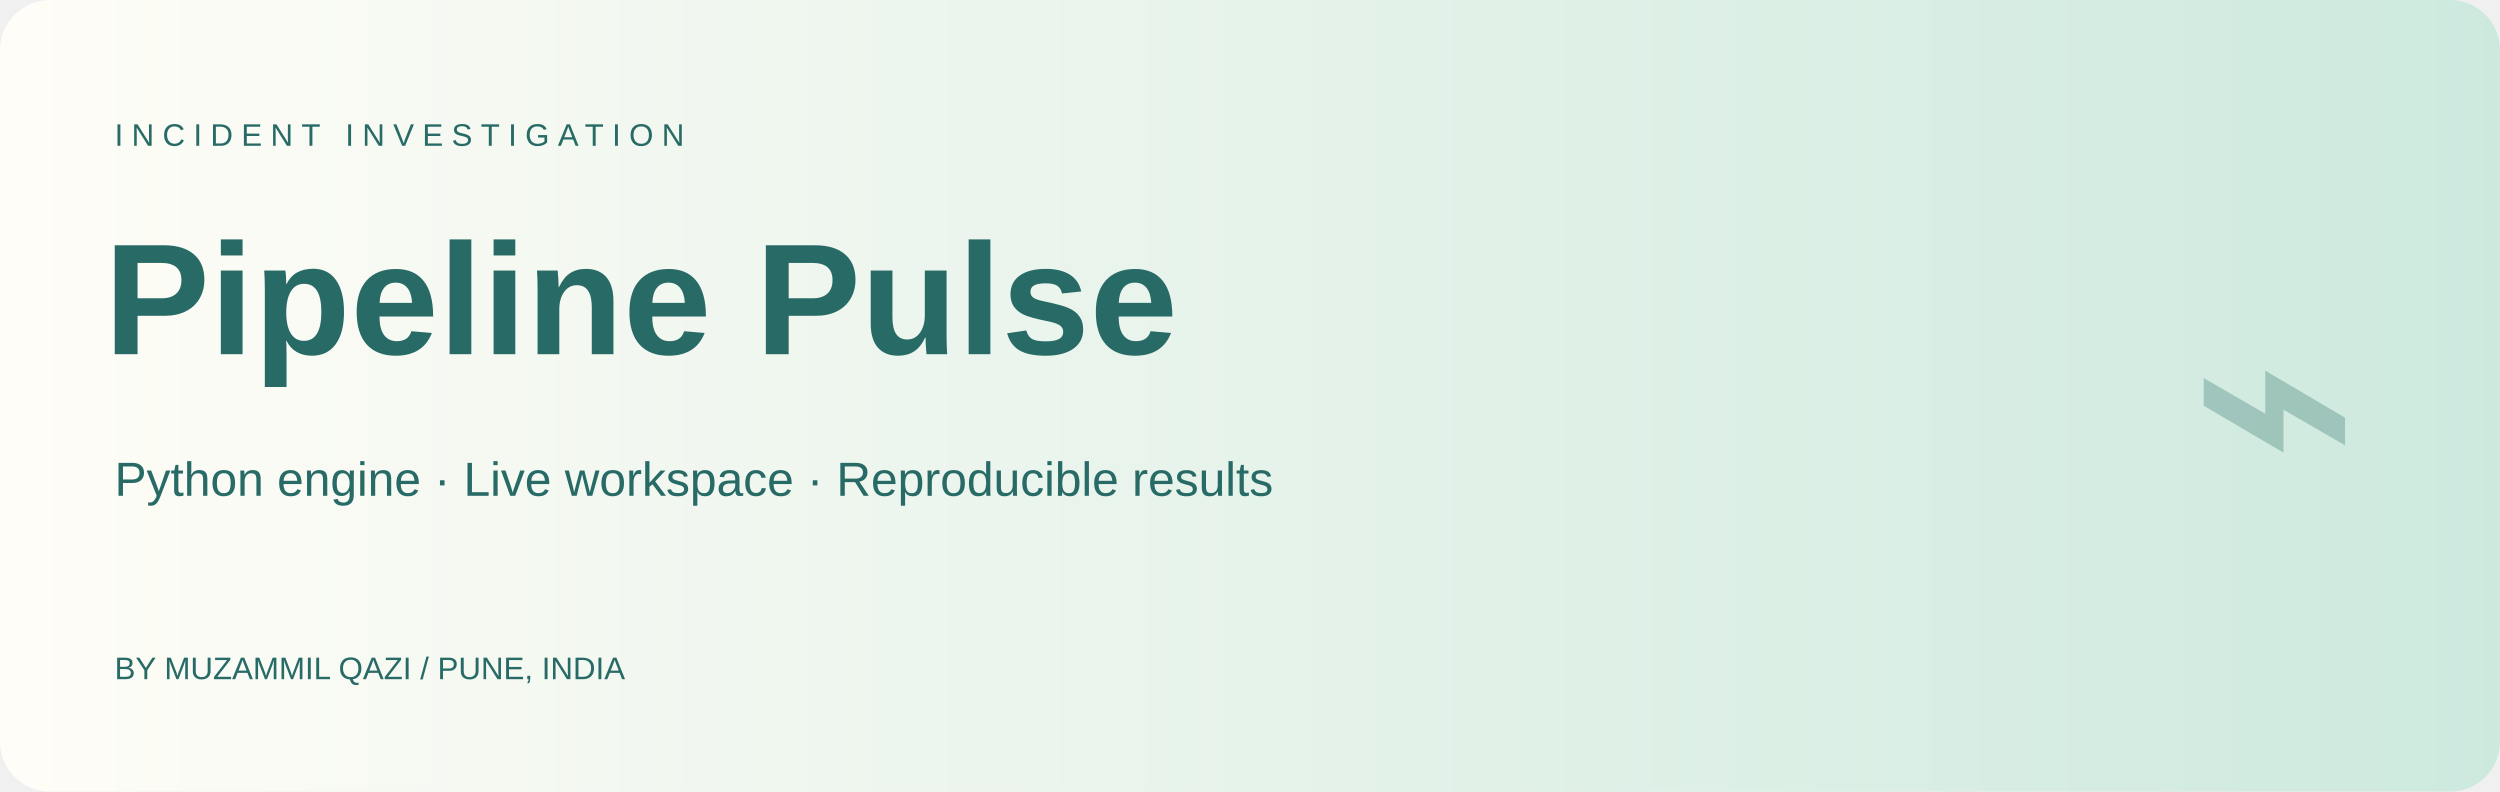
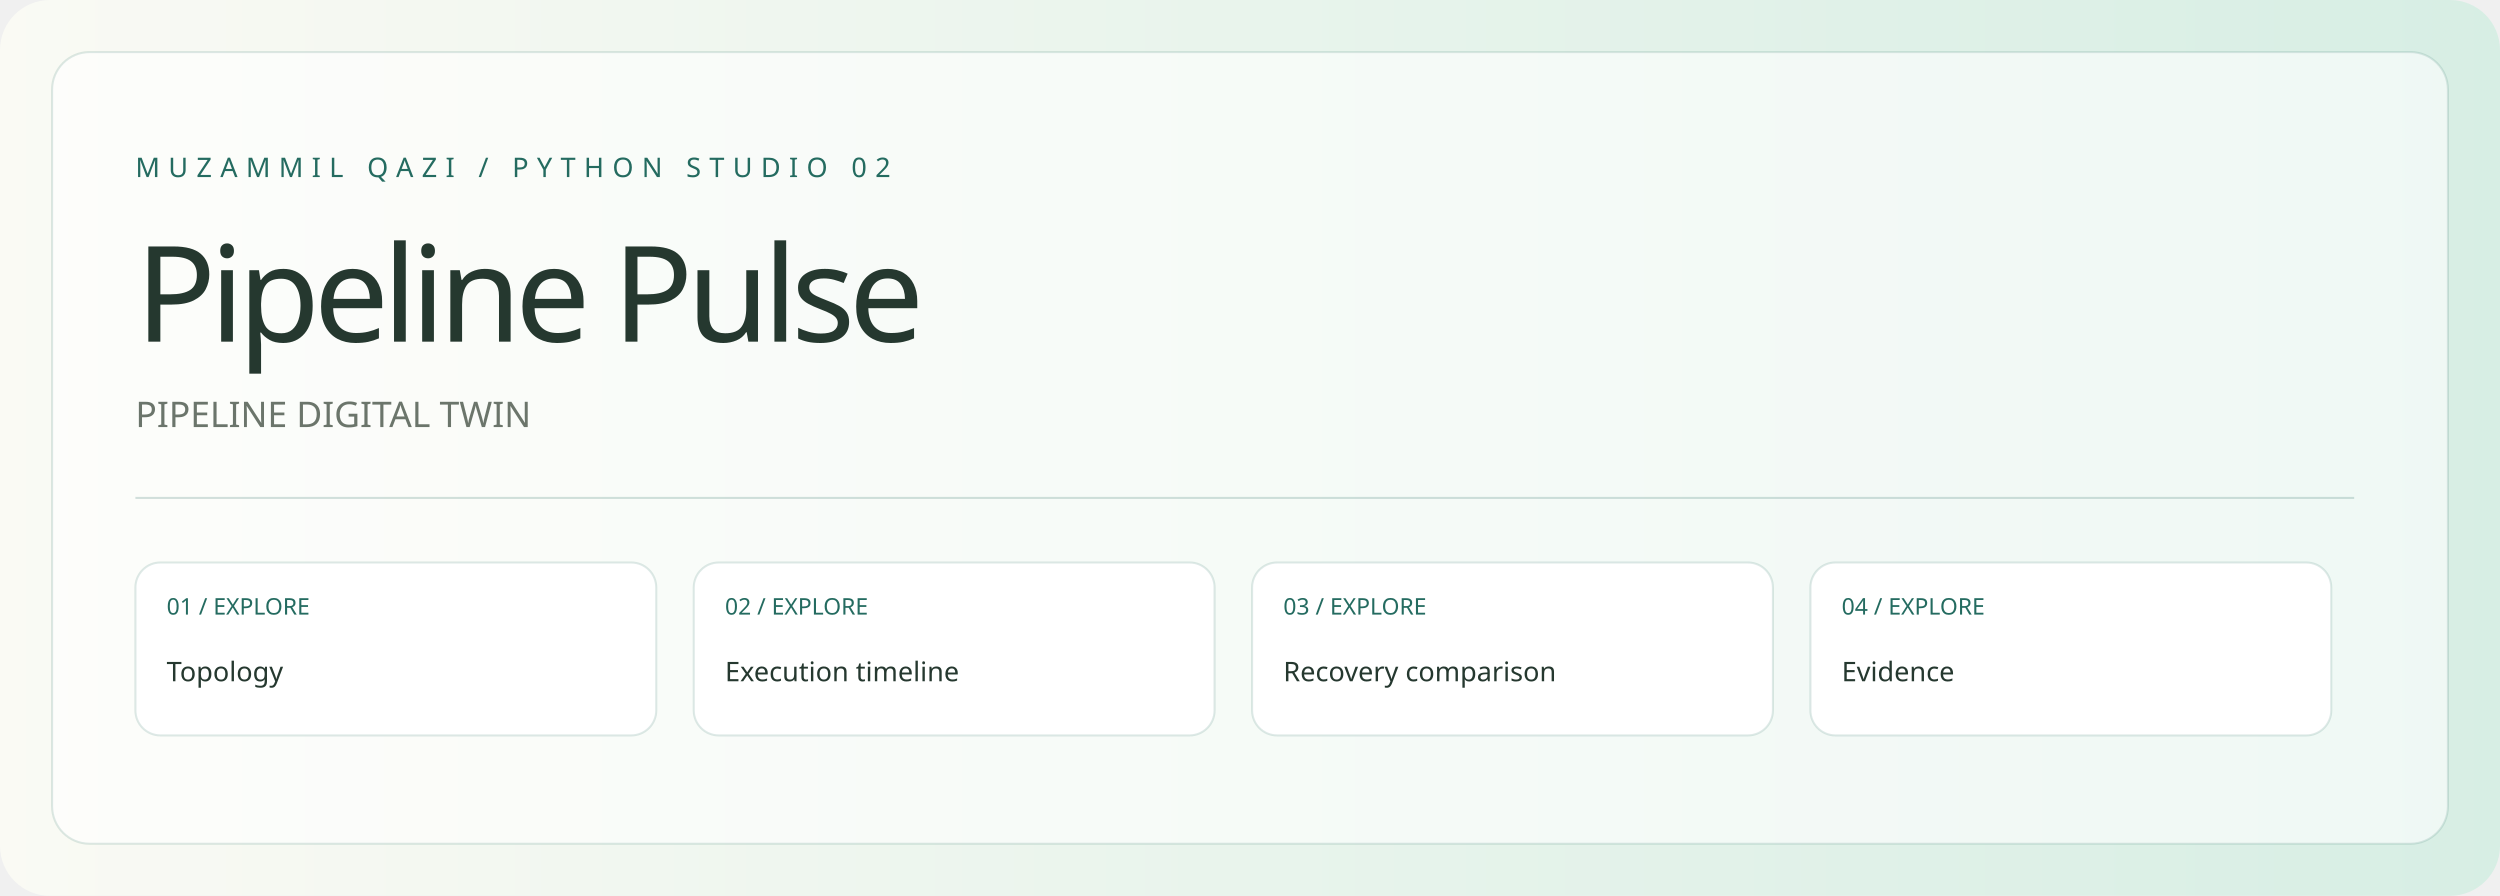
- <svg xmlns="http://www.w3.org/2000/svg" width="1200" height="380" viewBox="0 0 1200 380">
+ <svg xmlns="http://www.w3.org/2000/svg" width="1200" height="430" viewBox="0 0 1200 430">
  <defs>
-     <linearGradient id="b">
-       <stop stop-color="#fffdf7" />
-       <stop offset="1" stop-color="#cde9de" />
+     <linearGradient id="bg">
+       <stop stop-color="#fafaf4" />
+       <stop offset="1" stop-color="#d7eee4" />
    </linearGradient>
  </defs>
-   <rect width="1200" height="380" rx="24" fill="url(#b)" />
-   <g font-family="Arial,sans-serif" fill="#286a66">
-     <text x="55" y="70" font-size="15" letter-spacing="4">INCIDENT INVESTIGATION</text>
-     <text x="50" y="170" font-size="76" font-weight="700">Pipeline Pulse</text>
-     <text x="55" y="238" font-size="23">Python engine · Live workspace · Reproducible results</text>
-     <text x="55" y="326" font-size="15">BY MUZAMMIL QAZI / PUNE, INDIA</text>
-     <text x="1050" y="240" font-size="140" opacity=".3">⌁</text>
-   </g>
+   <rect width="1200" height="430" rx="24" fill="url(#bg)" />
+   <rect x="25" y="25" width="1150" height="380" rx="18" fill="white" fill-opacity=".6" stroke="#246b60" stroke-opacity=".15" />
+   <text x="65" y="85" font-family="sans-serif" font-size="13" fill="#246b60" letter-spacing="4">MUZAMMIL QAZI / PYTHON STUDIO 02</text>
+   <text x="65" y="164" font-family="sans-serif" font-size="64" fill="#25382f" letter-spacing="-3">Pipeline Pulse</text>
+   <text x="65" y="205" font-family="sans-serif" font-size="17" fill="#6b756b">PIPELINE DIGITAL TWIN</text>
+   <line x1="65" y1="239" x2="1130" y2="239" stroke="#246b60" stroke-opacity=".2" />
+   <rect x="65" y="270" width="250" height="83" rx="12" fill="white" stroke="#246b60" stroke-opacity=".15" />
+   <text x="80" y="295" font-family="sans-serif" font-size="11" fill="#246b60">01 / EXPLORE</text>
+   <text x="80" y="327" font-family="sans-serif" font-size="13" fill="#25382f">Topology</text>
+   <rect x="333" y="270" width="250" height="83" rx="12" fill="white" stroke="#246b60" stroke-opacity=".15" />
+   <text x="348" y="295" font-family="sans-serif" font-size="11" fill="#246b60">02 / EXPLORE</text>
+   <text x="348" y="327" font-family="sans-serif" font-size="13" fill="#25382f">Execution timeline</text>
+   <rect x="601" y="270" width="250" height="83" rx="12" fill="white" stroke="#246b60" stroke-opacity=".15" />
+   <text x="616" y="295" font-family="sans-serif" font-size="11" fill="#246b60">03 / EXPLORE</text>
+   <text x="616" y="327" font-family="sans-serif" font-size="13" fill="#25382f">Recovery comparison</text>
+   <rect x="869" y="270" width="250" height="83" rx="12" fill="white" stroke="#246b60" stroke-opacity=".15" />
+   <text x="884" y="295" font-family="sans-serif" font-size="11" fill="#246b60">04 / EXPLORE</text>
+   <text x="884" y="327" font-family="sans-serif" font-size="13" fill="#25382f">Evidence</text>
</svg>
